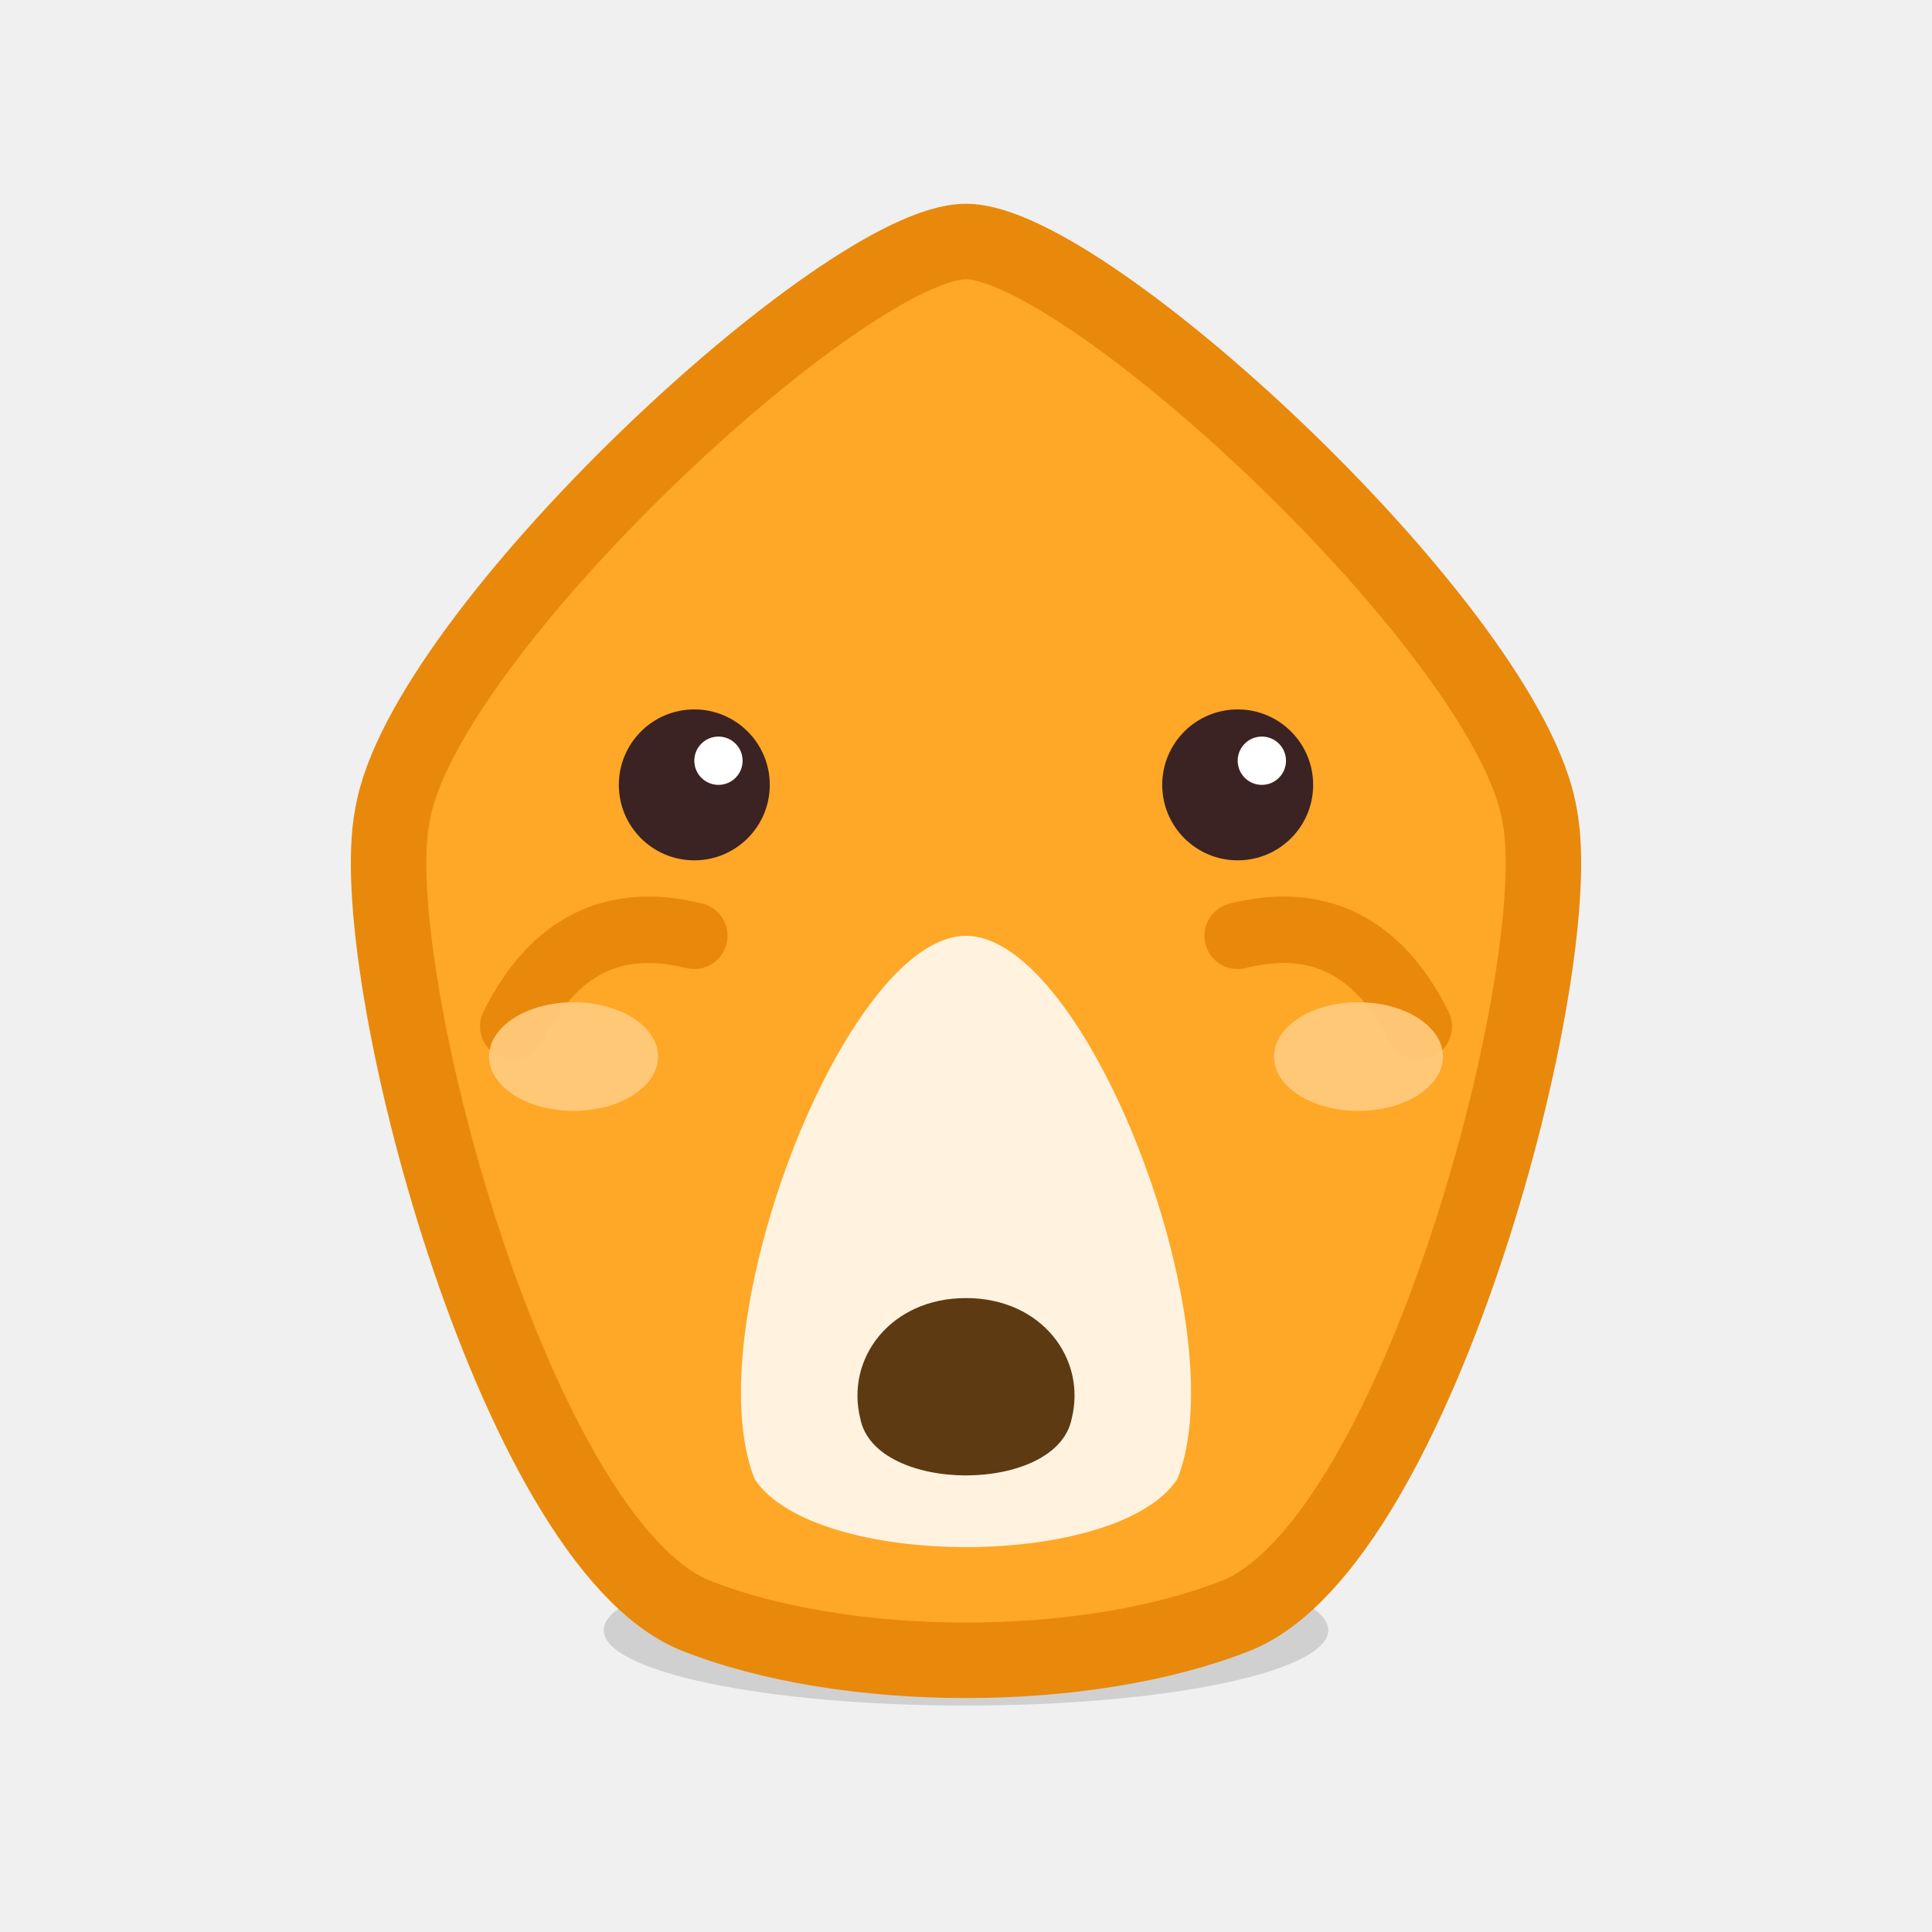
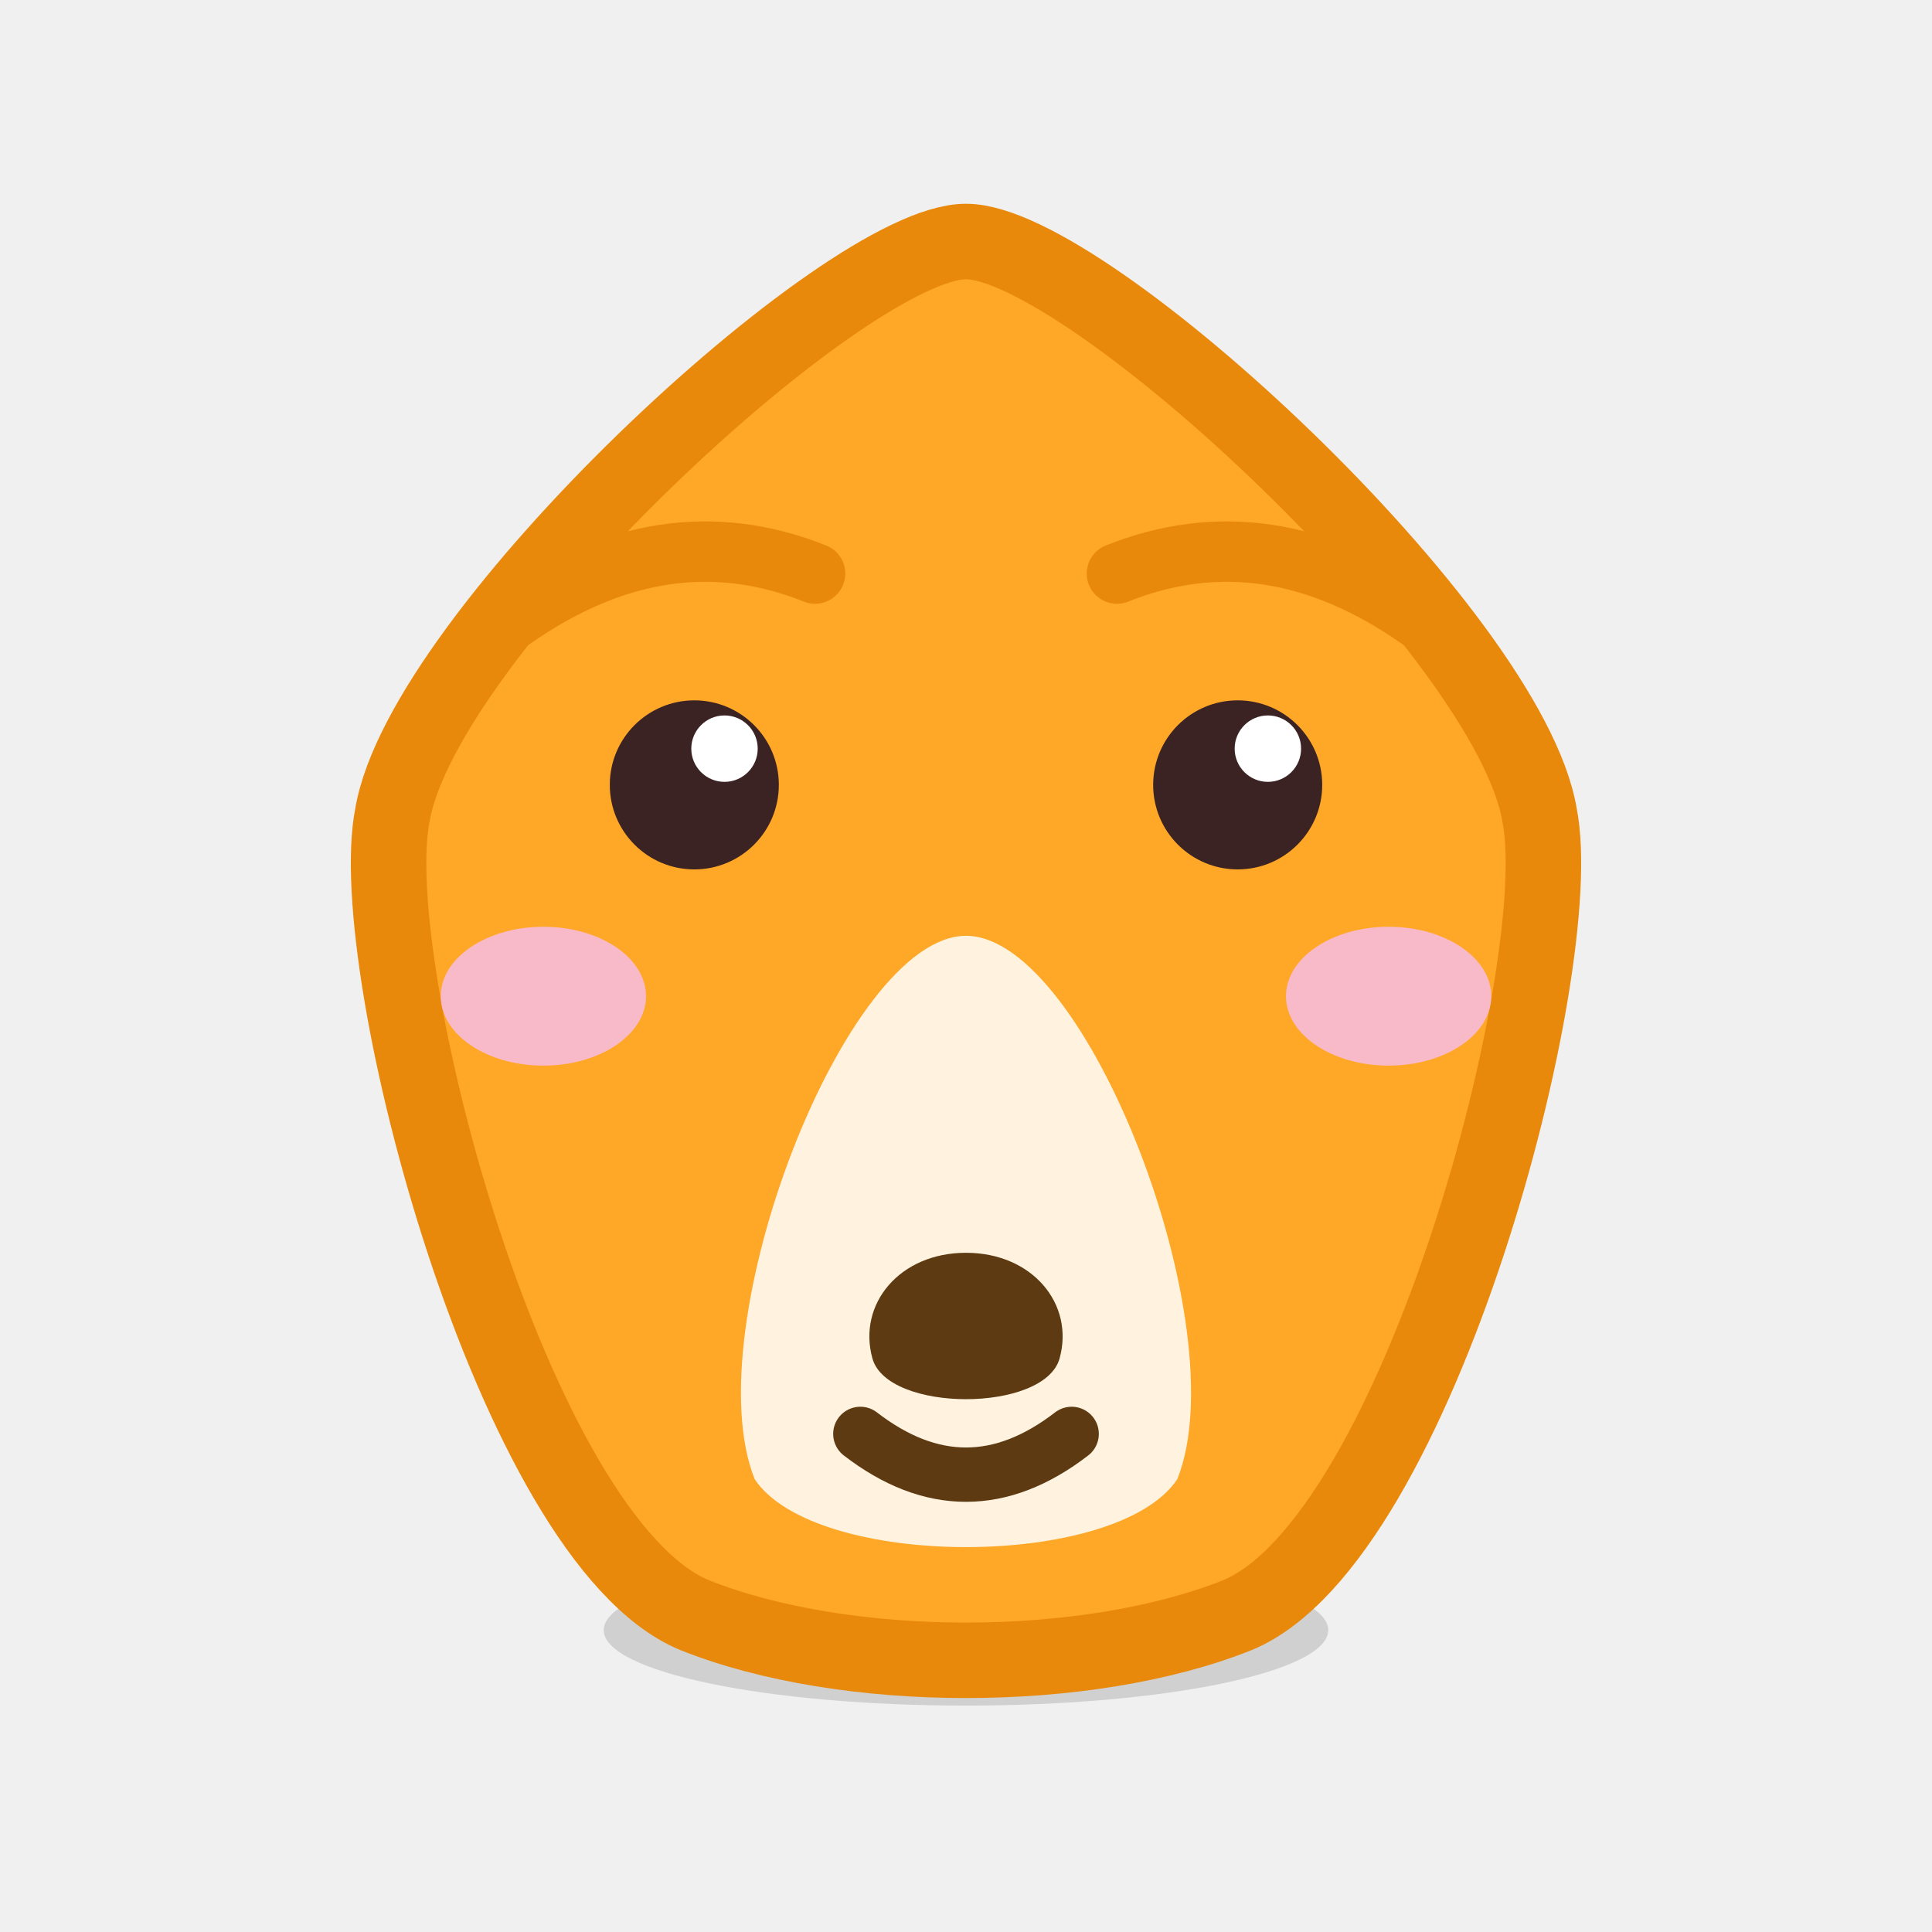
<svg xmlns="http://www.w3.org/2000/svg" viewBox="0 0 64 64" width="64" height="64">
  <ellipse cx="32" cy="54" rx="12" ry="2.5" fill="#00000022" />
  <path d="M32 8 C36 8 50 21 51 27 C52 32 47 51 41 53.5 C36 55.5 28 55.5 23 53.5 C17 51 12 32 13 27 C14 21 28 8 32 8 Z" fill="#FFA726" stroke="#E8890C" stroke-width="2.5" stroke-linejoin="round" />
  <path d="M32 31 C36 31 41 44 39 49 C37 52 27 52 25 49 C23 44 28 31 32 31 Z" fill="#FFF3E0" />
-   <path d="M32 43 C34.5 43 36 45 35.5 47 C35 49.5 29 49.5 28.5 47 C28 45 29.5 43 32 43 Z" fill="#5D3A12" />
-   <circle cx="23" cy="26" r="2.5" fill="#3B2323" />
-   <circle cx="41" cy="26" r="2.5" fill="#3B2323" />
-   <circle cx="23.8" cy="25.2" r="0.8" fill="#fff" />
-   <circle cx="41.8" cy="25.2" r="0.8" fill="#fff" />
-   <path d="M17 34 q2 -4 6 -3 M47 34 q-2 -4 -6 -3" stroke="#E8890C" stroke-width="2.2" fill="none" stroke-linecap="round" />
-   <ellipse cx="19" cy="35" rx="2.8" ry="1.8" fill="#FFCC80" opacity="0.9" />
-   <ellipse cx="45" cy="35" rx="2.8" ry="1.8" fill="#FFCC80" opacity="0.9" />
+   <circle cx="23" cy="26" r="2.8" fill="#3B2323" />
+   <circle cx="41" cy="26" r="2.8" fill="#3B2323" />
+   <circle cx="24" cy="24.8" r="1.1" fill="#fff" />
+   <circle cx="42" cy="24.8" r="1.1" fill="#fff" />
+   <path d="M17 20.5 q5 -3.5 10 -1.5 M47 20.5 q-5 -3.5 -10 -1.5" stroke="#E8890C" stroke-width="2" fill="none" stroke-linecap="round" />
+   <ellipse cx="18" cy="33" rx="3.4" ry="2.3" fill="#F8BBD0" opacity="0.95" />
+   <ellipse cx="46" cy="33" rx="3.4" ry="2.3" fill="#F8BBD0" opacity="0.95" />
+   <path d="M32 41.5 C34.2 41.5 35.6 43.2 35.1 45 C34.6 46.8 29.4 46.8 28.9 45 C28.4 43.2 29.8 41.5 32 41.5 Z" fill="#5D3A12" />
+   <path d="M28.5 47.5 Q32 50.2 35.5 47.5" stroke="#5D3A12" stroke-width="1.8" fill="none" stroke-linecap="round" />
</svg>
